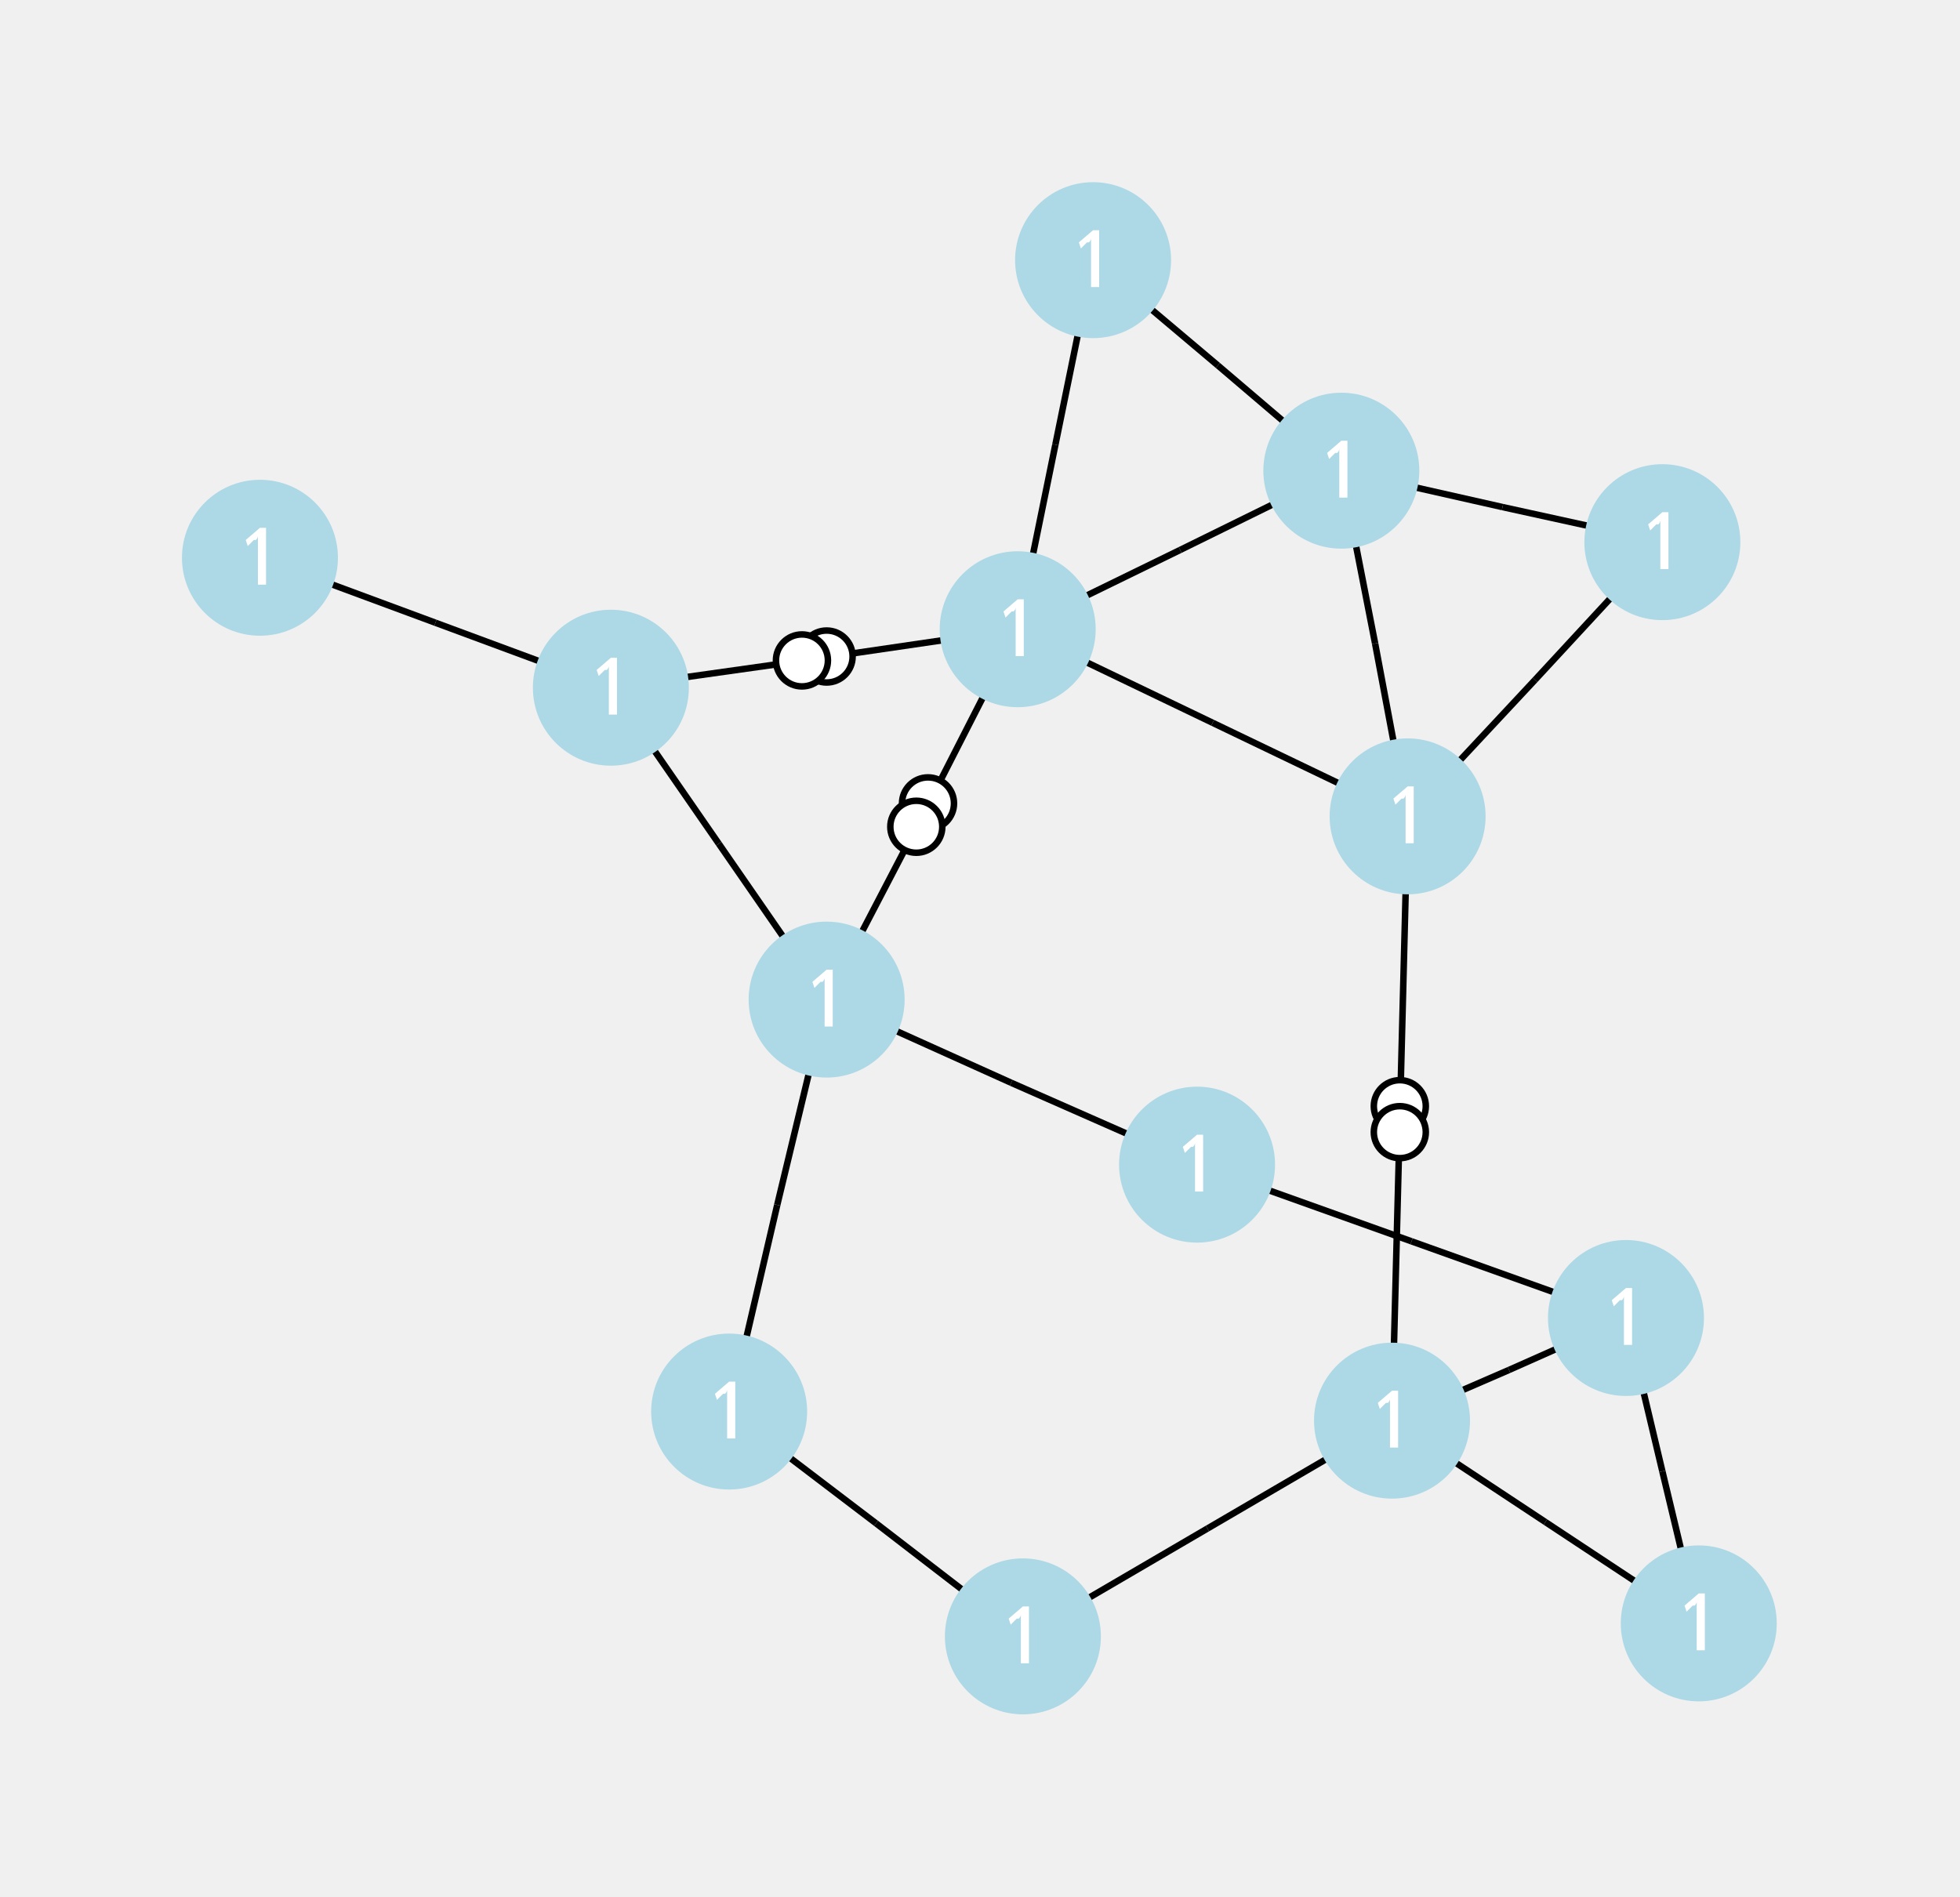
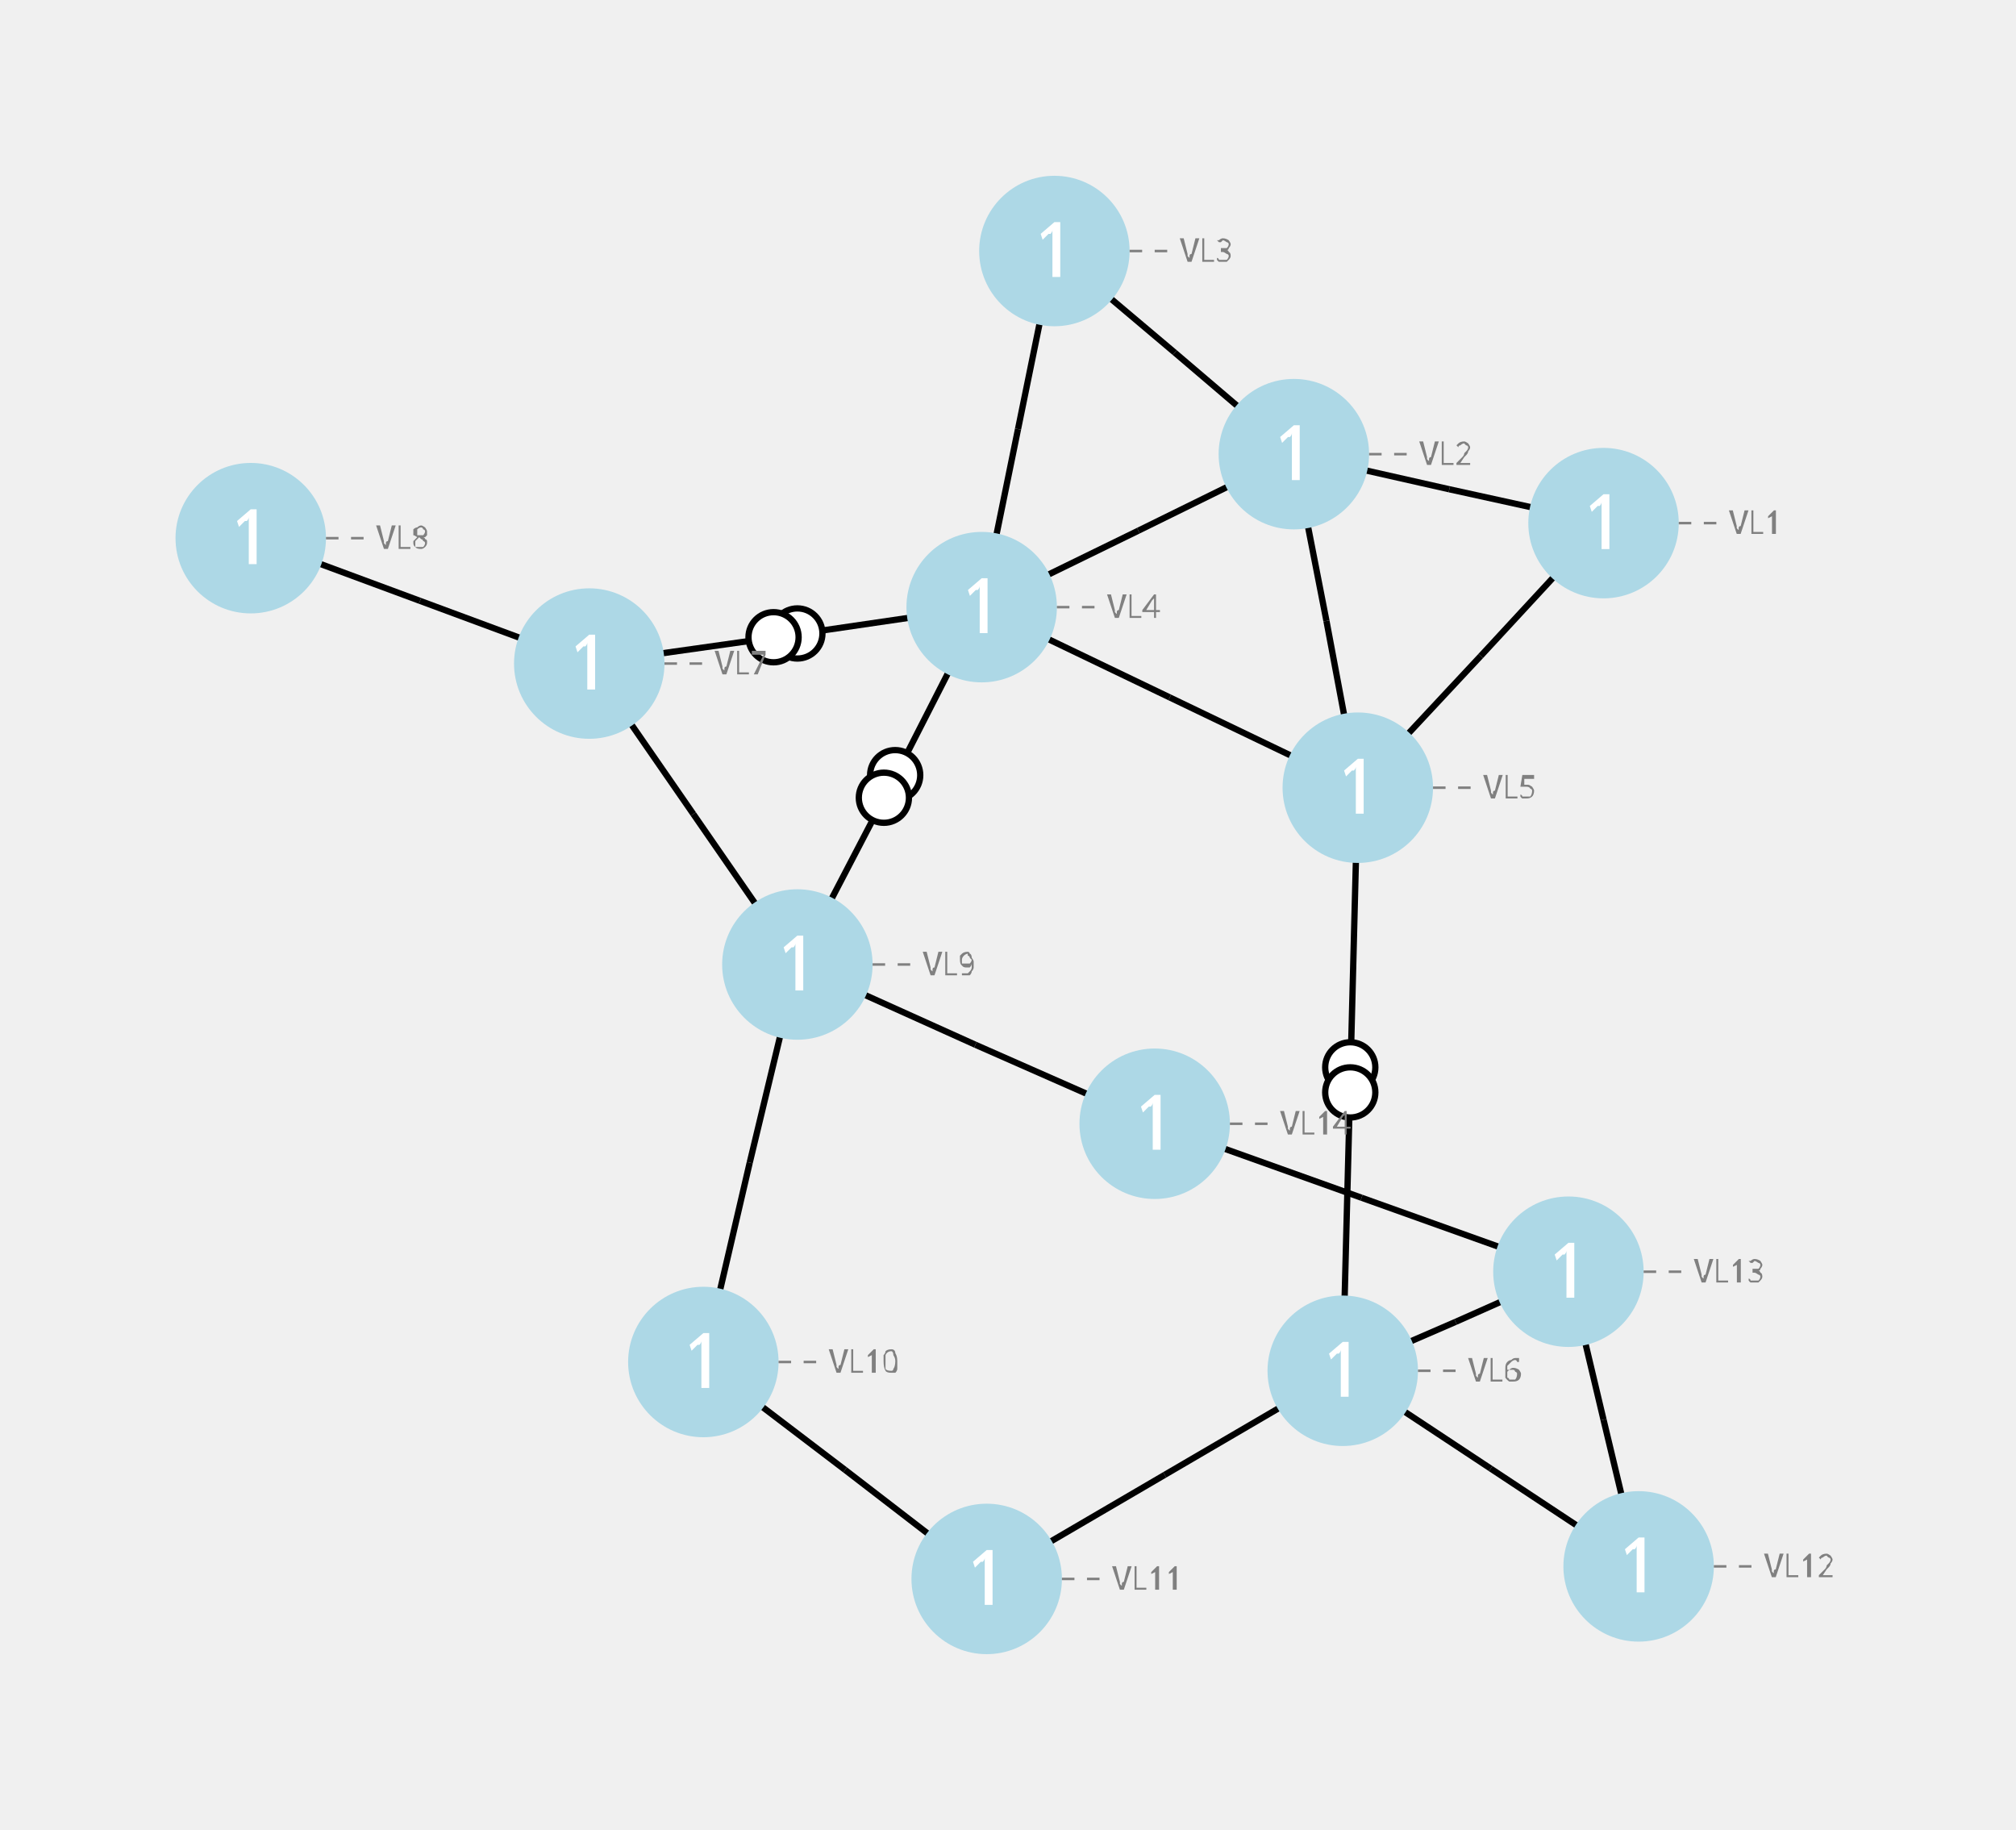
- <svg xmlns="http://www.w3.org/2000/svg" width="800.00" height="774.21" viewBox="-8.95 -7.19 15.08 14.59">
+ <svg xmlns="http://www.w3.org/2000/svg" width="800.00" height="726.06" viewBox="-8.95 -7.19 16.08 14.59">
  <style>
- .nad-edges polyline {stroke: var(--nad-vl-color, black); stroke-width: 0.05; fill: none}
- .nad-edges circle {stroke: var(--nad-vl-color, black); stroke-width: 0.05; fill: white}
+ .nad-branch-edges polyline {stroke: var(--nad-vl-color, black); stroke-width: 0.05; fill: none}
+ .nad-branch-edges circle {stroke: var(--nad-vl-color, black); stroke-width: 0.05; fill: white}
+ .nad-text-edges {stroke: grey; stroke-width: 0.02; ; stroke-dasharray: .1,.1}
.nad-disconnected {stroke-dasharray: .1,.1}
- .nad-vl-nodes text {font: 0.6px "Verdana"; fill: white}
.nad-vl-nodes circle {fill: var(--nad-vl-color, lightblue)}
+ .nad-vl-nodes .nad-text-buses {font: 0.6px "Verdana"; fill: white}
+ .nad-text-nodes {font: 0.25px "Verdana"; fill: grey}
.nad-vl0to30 {--nad-vl-color: #AFB42B}
.nad-vl30to50 {--nad-vl-color: #EF9A9A}
.nad-vl50to70 {--nad-vl-color: #9C27B0}
.nad-vl70to120 {--nad-vl-color: #E65100}
.nad-vl120to180 {--nad-vl-color: #00ACC1}
.nad-vl180to300 {--nad-vl-color: #2E7D32}
.nad-vl300to500 {--nad-vl-color: #D32F2F}
</style>
-   <g class="nad-edges">
-     <g id="28" class="nad-vl120to180" title="L1-2-1">
+   <g class="nad-branch-edges">
+     <g id="42" class="nad-vl120to180" title="L1-2-1">
      <g>
        <polyline points="3.84,-3.02 2.61,-3.29" />
      </g>
      <g>
        <polyline points="1.37,-3.57 2.61,-3.29" />
      </g>
    </g>
-     <g id="29" class="nad-vl120to180" title="L1-5-1">
+     <g id="43" class="nad-vl120to180" title="L1-5-1">
      <g>
        <polyline points="3.84,-3.02 2.86,-1.96" />
      </g>
      <g>
        <polyline points="1.88,-0.91 2.86,-1.96" />
      </g>
    </g>
-     <g id="30" class="nad-vl120to180" title="L2-3-1">
+     <g id="44" class="nad-vl120to180" title="L2-3-1">
      <g>
        <polyline points="1.37,-3.57 0.42,-4.38" />
      </g>
      <g>
        <polyline points="-0.54,-5.19 0.42,-4.38" />
      </g>
    </g>
-     <g id="31" class="nad-vl120to180" title="L2-4-1">
+     <g id="45" class="nad-vl120to180" title="L2-4-1">
      <g>
        <polyline points="1.37,-3.57 0.13,-2.96" />
      </g>
      <g>
        <polyline points="-1.12,-2.35 0.13,-2.96" />
      </g>
    </g>
-     <g id="32" class="nad-vl120to180" title="L2-5-1">
+     <g id="46" class="nad-vl120to180" title="L2-5-1">
      <g>
        <polyline points="1.37,-3.57 1.63,-2.24" />
      </g>
      <g>
        <polyline points="1.88,-0.91 1.63,-2.24" />
      </g>
    </g>
-     <g id="33" class="nad-vl120to180" title="L3-4-1">
+     <g id="47" class="nad-vl120to180" title="L3-4-1">
      <g>
        <polyline points="-0.54,-5.19 -0.83,-3.77" />
      </g>
      <g>
        <polyline points="-1.12,-2.35 -0.83,-3.77" />
      </g>
    </g>
-     <g id="34" class="nad-vl120to180" title="L4-5-1">
+     <g id="48" class="nad-vl120to180" title="L4-5-1">
      <g>
        <polyline points="-1.12,-2.35 0.38,-1.63" />
      </g>
      <g>
        <polyline points="1.88,-0.91 0.38,-1.63" />
      </g>
    </g>
-     <g id="35" title="T4-7-1">
+     <g id="49" title="T4-7-1">
      <g class="nad-vl120to180">
        <polyline points="-1.12,-2.35 -2.69,-2.12" />
        <circle cx="-2.59" cy="-2.14" r="0.20" />
      </g>
      <g class="nad-vl0to30">
        <polyline points="-4.25,-1.90 -2.69,-2.12" />
        <circle cx="-2.78" cy="-2.11" r="0.20" />
      </g>
    </g>
-     <g id="36" title="T4-9-1">
+     <g id="50" title="T4-9-1">
      <g class="nad-vl120to180">
        <polyline points="-1.12,-2.35 -1.85,-0.92" />
        <circle cx="-1.81" cy="-1.01" r="0.20" />
      </g>
      <g class="nad-vl0to30">
        <polyline points="-2.59,0.50 -1.85,-0.92" />
        <circle cx="-1.90" cy="-0.83" r="0.20" />
      </g>
    </g>
-     <g id="37" title="T5-6-1">
+     <g id="51" title="T5-6-1">
      <g class="nad-vl120to180">
        <polyline points="1.88,-0.91 1.82,1.42" />
        <circle cx="1.82" cy="1.32" r="0.20" />
      </g>
      <g class="nad-vl0to30">
        <polyline points="1.76,3.74 1.82,1.42" />
        <circle cx="1.82" cy="1.52" r="0.20" />
      </g>
    </g>
-     <g id="38" class="nad-vl0to30" title="L6-11-1">
+     <g id="52" class="nad-vl0to30" title="L6-11-1">
      <g>
        <polyline points="1.76,3.74 0.34,4.57" />
      </g>
      <g>
        <polyline points="-1.08,5.40 0.34,4.57" />
      </g>
    </g>
-     <g id="39" class="nad-vl0to30" title="L6-12-1">
+     <g id="53" class="nad-vl0to30" title="L6-12-1">
      <g>
        <polyline points="1.76,3.74 2.94,4.52" />
      </g>
      <g>
        <polyline points="4.12,5.30 2.94,4.52" />
      </g>
    </g>
-     <g id="40" class="nad-vl0to30" title="L6-13-1">
+     <g id="54" class="nad-vl0to30" title="L6-13-1">
      <g>
        <polyline points="1.76,3.74 2.66,3.35" />
      </g>
      <g>
        <polyline points="3.56,2.95 2.66,3.35" />
      </g>
    </g>
-     <g id="41" class="nad-vl0to30" title="L7-8-1">
+     <g id="55" class="nad-vl0to30" title="L7-8-1">
      <g>
        <polyline points="-4.25,-1.90 -5.60,-2.40" />
      </g>
      <g>
        <polyline points="-6.95,-2.90 -5.60,-2.40" />
      </g>
    </g>
-     <g id="42" class="nad-vl0to30" title="L7-9-1">
+     <g id="56" class="nad-vl0to30" title="L7-9-1">
      <g>
        <polyline points="-4.25,-1.90 -3.42,-0.70" />
      </g>
      <g>
        <polyline points="-2.59,0.50 -3.42,-0.70" />
      </g>
    </g>
-     <g id="43" class="nad-vl0to30" title="L9-10-1">
+     <g id="57" class="nad-vl0to30" title="L9-10-1">
      <g>
        <polyline points="-2.59,0.50 -2.97,2.08" />
      </g>
      <g>
        <polyline points="-3.34,3.67 -2.97,2.08" />
      </g>
    </g>
-     <g id="44" class="nad-vl0to30" title="L9-14-1">
+     <g id="58" class="nad-vl0to30" title="L9-14-1">
      <g>
        <polyline points="-2.59,0.50 -1.17,1.14" />
      </g>
      <g>
        <polyline points="0.26,1.77 -1.17,1.14" />
      </g>
    </g>
-     <g id="45" class="nad-vl0to30" title="L10-11-1">
+     <g id="59" class="nad-vl0to30" title="L10-11-1">
      <g>
        <polyline points="-3.34,3.67 -2.21,4.53" />
      </g>
      <g>
        <polyline points="-1.08,5.40 -2.21,4.53" />
      </g>
    </g>
-     <g id="46" class="nad-vl0to30" title="L12-13-1">
+     <g id="60" class="nad-vl0to30" title="L12-13-1">
      <g>
        <polyline points="4.12,5.30 3.84,4.13" />
      </g>
      <g>
        <polyline points="3.56,2.95 3.84,4.13" />
      </g>
    </g>
-     <g id="47" class="nad-vl0to30" title="L13-14-1">
+     <g id="61" class="nad-vl0to30" title="L13-14-1">
      <g>
        <polyline points="3.56,2.95 1.91,2.36" />
      </g>
      <g>
        <polyline points="0.26,1.77 1.91,2.36" />
      </g>
    </g>
  </g>
  <g class="nad-vl-nodes">
    <g transform="translate(3.84,-3.02)">
-       <circle id="0" class="nad-vl120to180" title="VL1" r="0.60" />
-       <text style="text-anchor:middle;dominant-baseline:middle">1</text>
+       <circle id="1" class="nad-vl120to180" title="VL1" r="0.60" />
+       <text class="nad-text-buses" style="text-anchor:middle;dominant-baseline:middle">1</text>
    </g>
    <g transform="translate(1.37,-3.57)">
-       <circle id="2" class="nad-vl120to180" title="VL2" r="0.60" />
-       <text style="text-anchor:middle;dominant-baseline:middle">1</text>
+       <circle id="4" class="nad-vl120to180" title="VL2" r="0.60" />
+       <text class="nad-text-buses" style="text-anchor:middle;dominant-baseline:middle">1</text>
    </g>
    <g transform="translate(-0.54,-5.19)">
-       <circle id="4" class="nad-vl120to180" title="VL3" r="0.60" />
-       <text style="text-anchor:middle;dominant-baseline:middle">1</text>
+       <circle id="7" class="nad-vl120to180" title="VL3" r="0.60" />
+       <text class="nad-text-buses" style="text-anchor:middle;dominant-baseline:middle">1</text>
    </g>
    <g transform="translate(-1.12,-2.35)">
-       <circle id="6" class="nad-vl120to180" title="VL4" r="0.60" />
-       <text style="text-anchor:middle;dominant-baseline:middle">1</text>
+       <circle id="10" class="nad-vl120to180" title="VL4" r="0.60" />
+       <text class="nad-text-buses" style="text-anchor:middle;dominant-baseline:middle">1</text>
    </g>
    <g transform="translate(1.88,-0.91)">
-       <circle id="8" class="nad-vl120to180" title="VL5" r="0.60" />
-       <text style="text-anchor:middle;dominant-baseline:middle">1</text>
+       <circle id="13" class="nad-vl120to180" title="VL5" r="0.60" />
+       <text class="nad-text-buses" style="text-anchor:middle;dominant-baseline:middle">1</text>
    </g>
    <g transform="translate(1.76,3.74)">
-       <circle id="10" class="nad-vl0to30" title="VL6" r="0.60" />
-       <text style="text-anchor:middle;dominant-baseline:middle">1</text>
+       <circle id="16" class="nad-vl0to30" title="VL6" r="0.60" />
+       <text class="nad-text-buses" style="text-anchor:middle;dominant-baseline:middle">1</text>
    </g>
    <g transform="translate(-4.25,-1.90)">
-       <circle id="12" class="nad-vl0to30" title="VL7" r="0.60" />
-       <text style="text-anchor:middle;dominant-baseline:middle">1</text>
+       <circle id="19" class="nad-vl0to30" title="VL7" r="0.60" />
+       <text class="nad-text-buses" style="text-anchor:middle;dominant-baseline:middle">1</text>
    </g>
    <g transform="translate(-6.95,-2.90)">
-       <circle id="14" class="nad-vl0to30" title="VL8" r="0.60" />
-       <text style="text-anchor:middle;dominant-baseline:middle">1</text>
+       <circle id="22" class="nad-vl0to30" title="VL8" r="0.60" />
+       <text class="nad-text-buses" style="text-anchor:middle;dominant-baseline:middle">1</text>
    </g>
    <g transform="translate(-2.59,0.50)">
-       <circle id="16" class="nad-vl0to30" title="VL9" r="0.60" />
-       <text style="text-anchor:middle;dominant-baseline:middle">1</text>
+       <circle id="25" class="nad-vl0to30" title="VL9" r="0.60" />
+       <text class="nad-text-buses" style="text-anchor:middle;dominant-baseline:middle">1</text>
    </g>
    <g transform="translate(-3.34,3.67)">
-       <circle id="18" class="nad-vl0to30" title="VL10" r="0.60" />
-       <text style="text-anchor:middle;dominant-baseline:middle">1</text>
+       <circle id="28" class="nad-vl0to30" title="VL10" r="0.60" />
+       <text class="nad-text-buses" style="text-anchor:middle;dominant-baseline:middle">1</text>
    </g>
    <g transform="translate(-1.08,5.40)">
-       <circle id="20" class="nad-vl0to30" title="VL11" r="0.60" />
-       <text style="text-anchor:middle;dominant-baseline:middle">1</text>
+       <circle id="31" class="nad-vl0to30" title="VL11" r="0.60" />
+       <text class="nad-text-buses" style="text-anchor:middle;dominant-baseline:middle">1</text>
    </g>
    <g transform="translate(4.12,5.30)">
-       <circle id="22" class="nad-vl0to30" title="VL12" r="0.60" />
-       <text style="text-anchor:middle;dominant-baseline:middle">1</text>
+       <circle id="34" class="nad-vl0to30" title="VL12" r="0.60" />
+       <text class="nad-text-buses" style="text-anchor:middle;dominant-baseline:middle">1</text>
    </g>
    <g transform="translate(3.56,2.95)">
-       <circle id="24" class="nad-vl0to30" title="VL13" r="0.60" />
-       <text style="text-anchor:middle;dominant-baseline:middle">1</text>
+       <circle id="37" class="nad-vl0to30" title="VL13" r="0.60" />
+       <text class="nad-text-buses" style="text-anchor:middle;dominant-baseline:middle">1</text>
    </g>
    <g transform="translate(0.26,1.77)">
-       <circle id="26" class="nad-vl0to30" title="VL14" r="0.60" />
-       <text style="text-anchor:middle;dominant-baseline:middle">1</text>
-     </g>
+       <circle id="40" class="nad-vl0to30" title="VL14" r="0.60" />
+       <text class="nad-text-buses" style="text-anchor:middle;dominant-baseline:middle">1</text>
+     </g>
+   </g>
+   <g class="nad-text-edges">
+     <g id="0_edge">
+       <g>
+         <polyline points="4.44,-3.02 4.84,-3.02" />
+       </g>
+     </g>
+     <g id="3_edge">
+       <g>
+         <polyline points="1.97,-3.57 2.37,-3.57" />
+       </g>
+     </g>
+     <g id="6_edge">
+       <g>
+         <polyline points="0.06,-5.19 0.46,-5.19" />
+       </g>
+     </g>
+     <g id="9_edge">
+       <g>
+         <polyline points="-0.52,-2.35 -0.12,-2.35" />
+       </g>
+     </g>
+     <g id="12_edge">
+       <g>
+         <polyline points="2.48,-0.91 2.88,-0.91" />
+       </g>
+     </g>
+     <g id="15_edge">
+       <g>
+         <polyline points="2.36,3.74 2.76,3.74" />
+       </g>
+     </g>
+     <g id="18_edge">
+       <g>
+         <polyline points="-3.65,-1.90 -3.25,-1.90" />
+       </g>
+     </g>
+     <g id="21_edge">
+       <g>
+         <polyline points="-6.35,-2.90 -5.95,-2.90" />
+       </g>
+     </g>
+     <g id="24_edge">
+       <g>
+         <polyline points="-1.99,0.50 -1.59,0.50" />
+       </g>
+     </g>
+     <g id="27_edge">
+       <g>
+         <polyline points="-2.74,3.67 -2.34,3.67" />
+       </g>
+     </g>
+     <g id="30_edge">
+       <g>
+         <polyline points="-0.48,5.40 -0.08,5.40" />
+       </g>
+     </g>
+     <g id="33_edge">
+       <g>
+         <polyline points="4.72,5.30 5.12,5.30" />
+       </g>
+     </g>
+     <g id="36_edge">
+       <g>
+         <polyline points="4.16,2.95 4.56,2.95" />
+       </g>
+     </g>
+     <g id="39_edge">
+       <g>
+         <polyline points="0.86,1.77 1.26,1.77" />
+       </g>
+     </g>
+   </g>
+   <g class="nad-text-nodes">
+     <text transform="translate(4.84,-3.02)" style="dominant-baseline:middle">VL1</text>
+     <text transform="translate(2.37,-3.57)" style="dominant-baseline:middle">VL2</text>
+     <text transform="translate(0.46,-5.19)" style="dominant-baseline:middle">VL3</text>
+     <text transform="translate(-0.12,-2.35)" style="dominant-baseline:middle">VL4</text>
+     <text transform="translate(2.88,-0.91)" style="dominant-baseline:middle">VL5</text>
+     <text transform="translate(2.76,3.74)" style="dominant-baseline:middle">VL6</text>
+     <text transform="translate(-3.25,-1.90)" style="dominant-baseline:middle">VL7</text>
+     <text transform="translate(-5.95,-2.90)" style="dominant-baseline:middle">VL8</text>
+     <text transform="translate(-1.59,0.50)" style="dominant-baseline:middle">VL9</text>
+     <text transform="translate(-2.34,3.67)" style="dominant-baseline:middle">VL10</text>
+     <text transform="translate(-0.08,5.40)" style="dominant-baseline:middle">VL11</text>
+     <text transform="translate(5.12,5.30)" style="dominant-baseline:middle">VL12</text>
+     <text transform="translate(4.56,2.95)" style="dominant-baseline:middle">VL13</text>
+     <text transform="translate(1.26,1.77)" style="dominant-baseline:middle">VL14</text>
  </g>
</svg>
